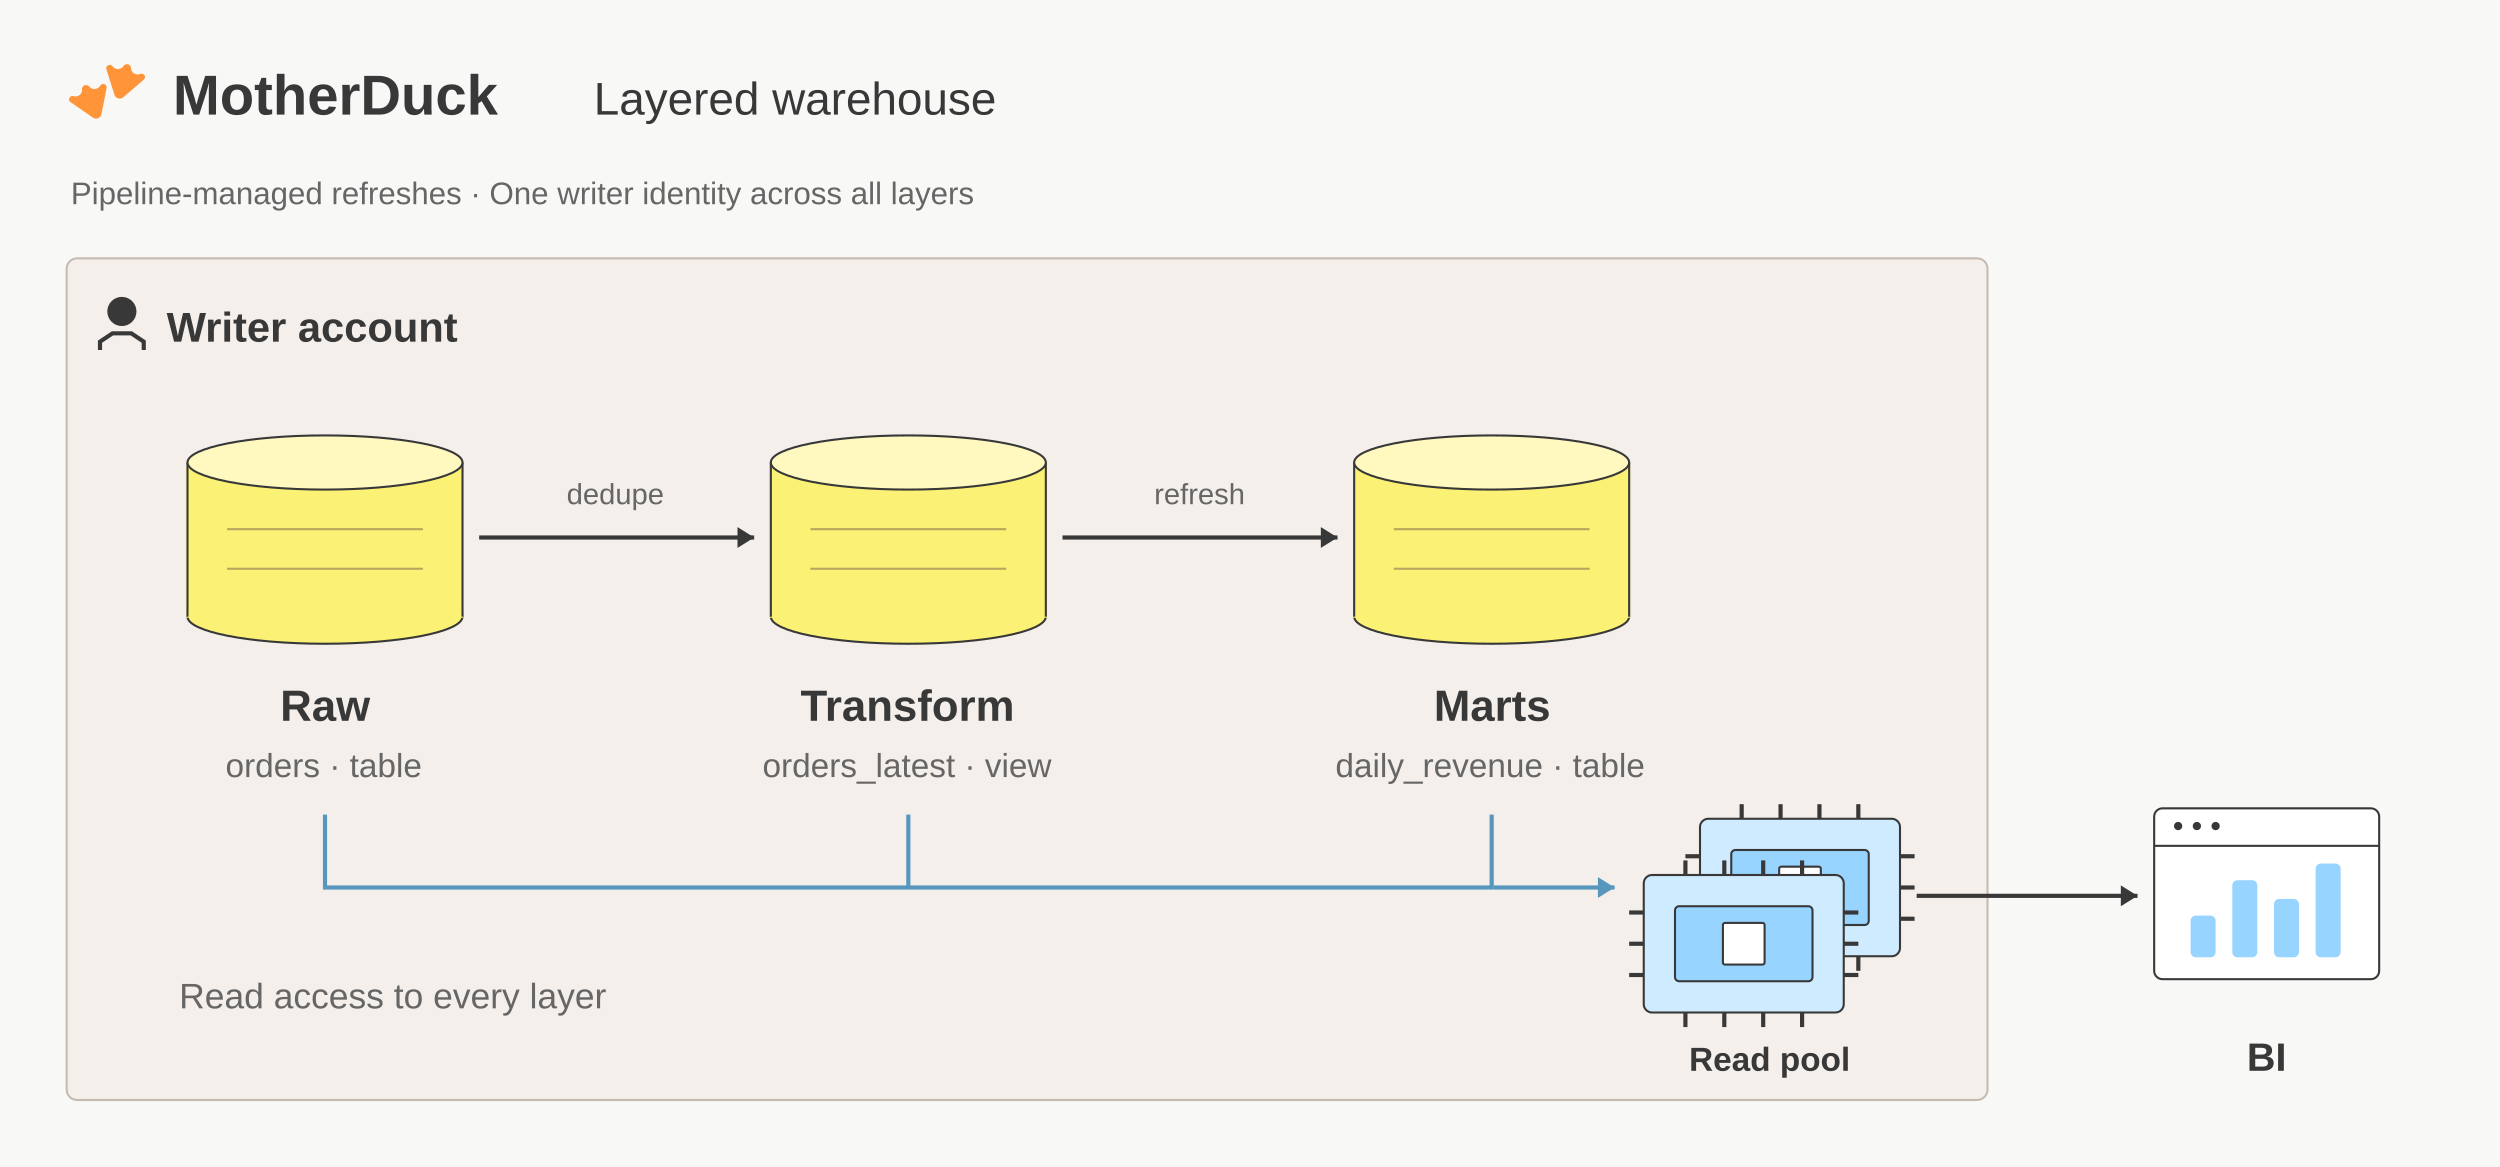
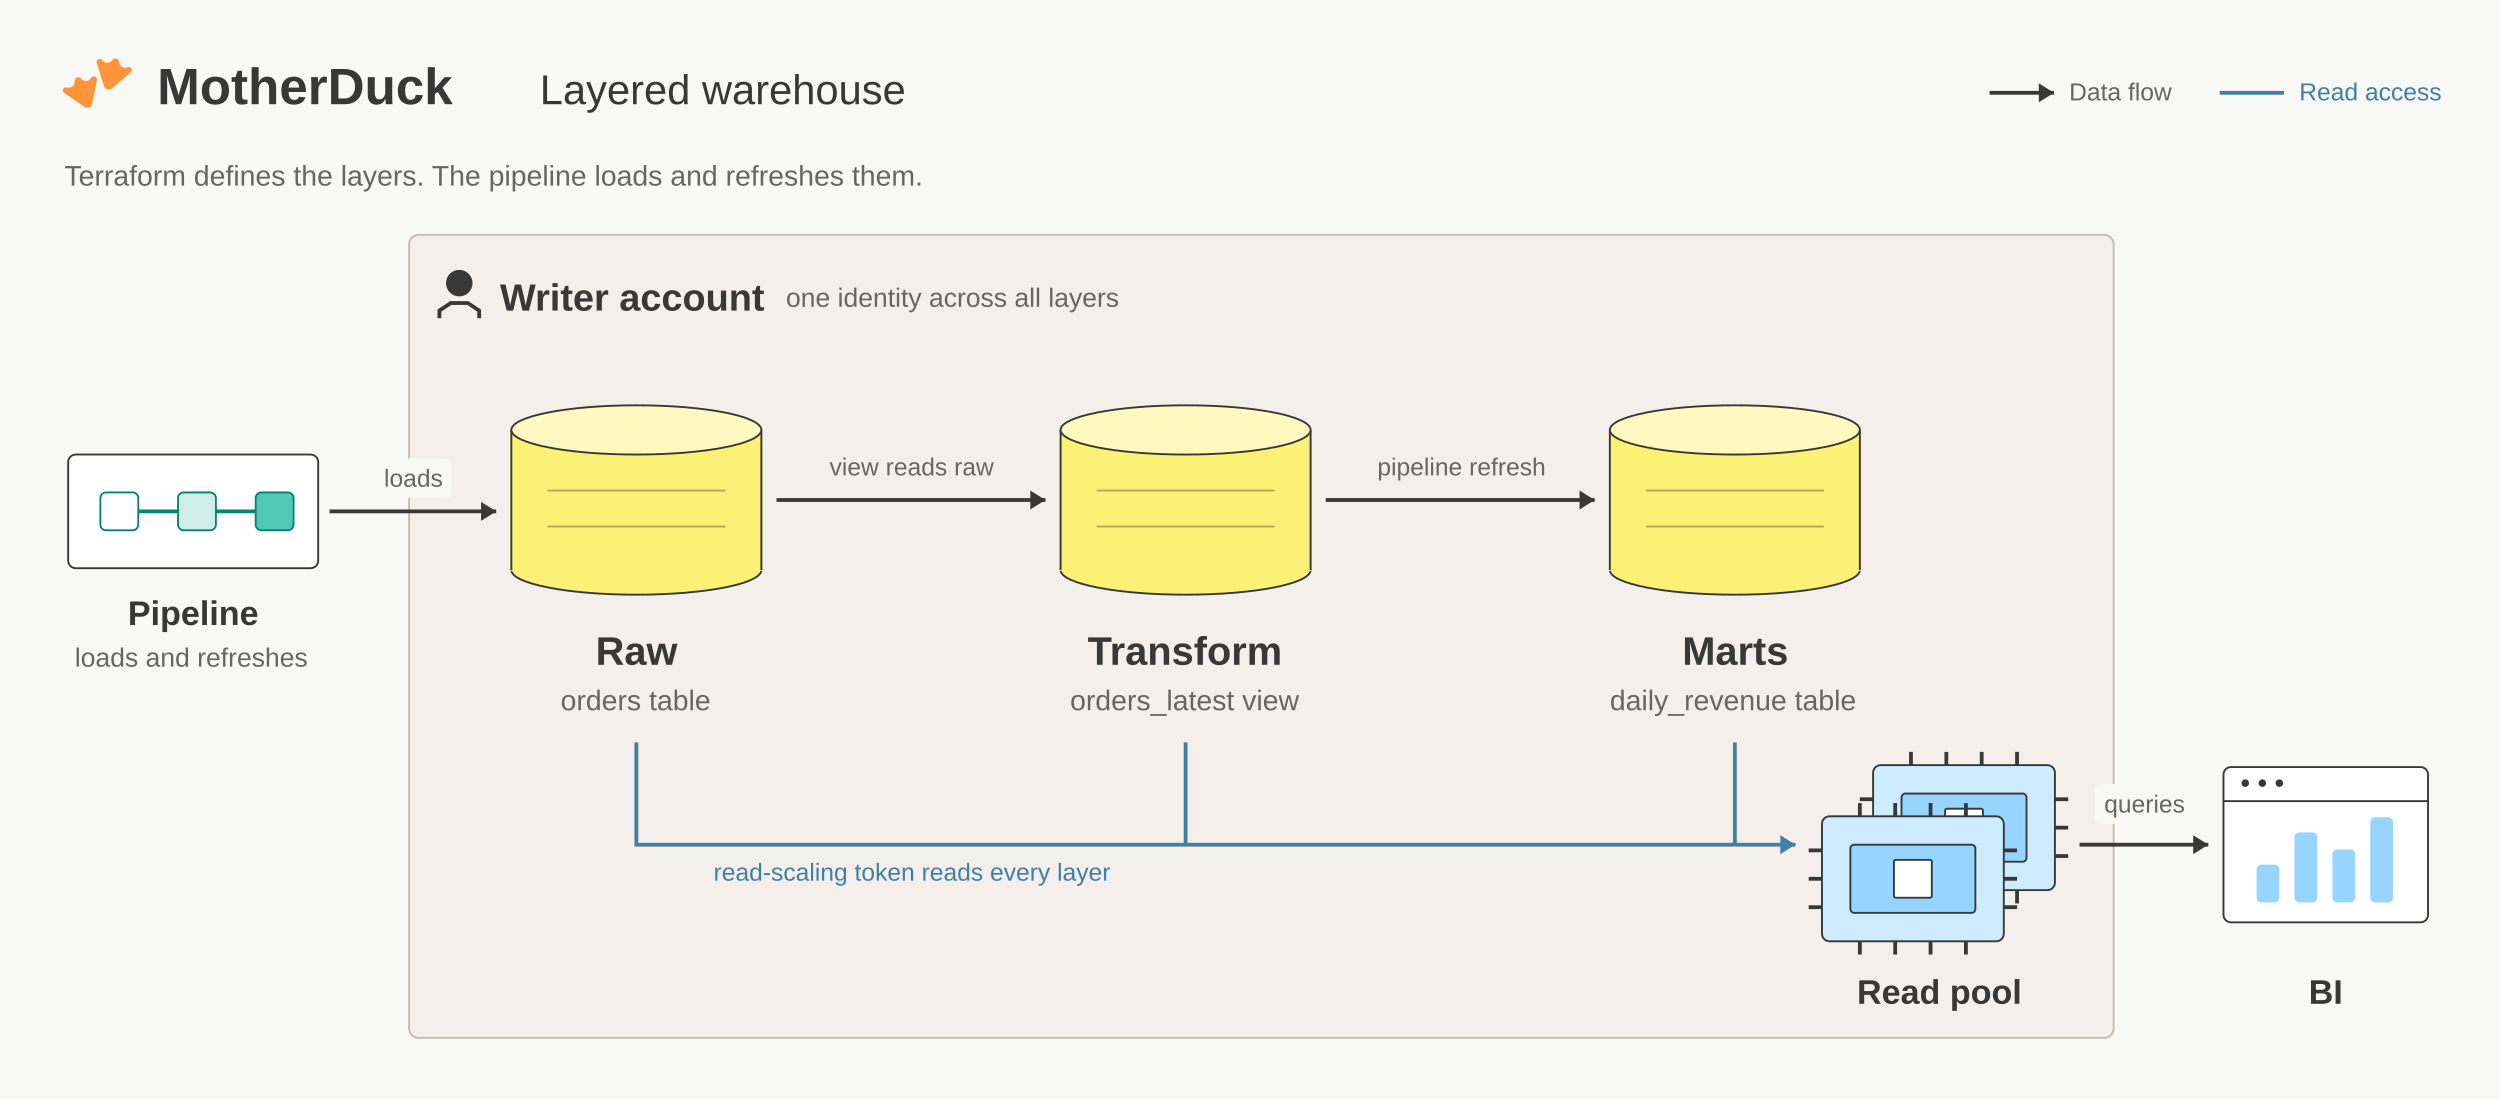
- <svg xmlns="http://www.w3.org/2000/svg" width="1200" height="560" viewBox="0 0 1200 560" role="img" aria-labelledby="title desc">
-   <rect width="1200" height="560" fill="#F8F8F7" />
+ <svg xmlns="http://www.w3.org/2000/svg" width="1320" height="580" viewBox="0 0 1320 580" role="img" aria-labelledby="title desc">
+   <rect width="1320" height="580" fill="#F8F8F7" />
  <g transform="translate(32 26) scale(1.52)">
    <path d="M1.221 15.147C1.221 15.147 8.015 19.886 8.429 20.123C8.828 20.359 9.412 20.414 9.924 20.22C10.437 20.025 10.822 19.581 10.936 19.136C11.064 18.691 12.617 10.685 12.617 10.685C12.631 10.574 12.674 10.254 12.503 9.948C12.26 9.531 11.719 9.309 11.235 9.448C10.968 9.525 10.74 9.698 10.594 9.934C10.508 10.087 10.352 10.338 10.067 10.56C9.853 10.727 9.64 10.824 9.54 10.865C8.671 11.213 7.702 10.921 7.147 10.226C6.805 9.796 6.192 9.629 5.651 9.837C5.395 9.937 5.177 10.117 5.031 10.349C4.885 10.582 4.818 10.855 4.839 11.13C4.939 11.992 4.44 12.853 3.557 13.201C3.105 13.373 2.608 13.388 2.146 13.242C2.046 13.214 1.691 13.131 1.335 13.326C0.893 13.548 0.665 14.076 0.779 14.549C0.864 14.868 1.121 15.077 1.221 15.147Z" fill="#FF9538" />
    <path d="M12.545 4.764C12.545 4.764 14.967 12.575 15.138 12.992C15.309 13.423 15.736 13.812 16.263 13.965C16.791 14.118 17.375 13.993 17.745 13.715C18.115 13.437 24.369 8.03 24.369 8.03C24.563 7.861 24.694 7.631 24.739 7.377C24.811 6.905 24.512 6.404 24.056 6.223C23.794 6.127 23.506 6.127 23.244 6.223C23.087 6.293 22.802 6.39 22.446 6.404C22.161 6.418 21.948 6.363 21.834 6.334C20.936 6.084 20.337 5.278 20.337 4.403C20.329 4.129 20.233 3.866 20.064 3.651C19.895 3.436 19.661 3.28 19.397 3.207C18.828 3.054 18.244 3.291 17.945 3.749C17.474 4.5 16.548 4.875 15.637 4.625C15.152 4.486 14.753 4.194 14.497 3.819C14.426 3.735 14.198 3.457 13.799 3.388C13.315 3.305 12.788 3.583 12.588 4.014C12.431 4.347 12.517 4.652 12.545 4.764Z" fill="#FF9538" />
  </g>
  <text x="83" y="55" fill="#383838" font-family="Arial, sans-serif" font-size="27" font-weight="700">MotherDuck</text>
  <text x="285" y="55" fill="#383838" font-family="Arial, sans-serif" font-size="22" font-weight="400">Layered warehouse</text>
-   <text x="34" y="98" fill="#666666" font-family="Arial, sans-serif" font-size="15" font-weight="400">Pipeline-managed refreshes · One writer identity across all layers</text>
-   <rect x="32" y="124" width="922" height="404" rx="5" fill="#F4EFEA" stroke="#C5BBB1" />
-   <ellipse cx="58.5" cy="149.5" rx="6.5" ry="6.5" fill="#383838" stroke="#383838" />
-   <polyline points="48,168 48,164 54,160 63,160 69,164 69,168" fill="none" stroke="#383838" stroke-width="2" />
-   <text x="80" y="164" fill="#383838" font-family="Arial, sans-serif" font-size="20" font-weight="700">Writer account</text>
-   <ellipse cx="156.0" cy="296.0" rx="66.0" ry="13.0" fill="#FAF175" stroke="#383838" />
-   <rect x="90" y="222" width="132" height="74" rx="0" fill="#FAF175" stroke="#FAF175" />
-   <polyline points="90,222 90,296" fill="none" stroke="#383838" stroke-width="1" />
-   <polyline points="222,222 222,296" fill="none" stroke="#383838" stroke-width="1" />
-   <ellipse cx="156.0" cy="222.0" rx="66.0" ry="13.0" fill="#FFF9BF" stroke="#383838" />
-   <polyline points="109,254 203,254" fill="none" stroke="#B8A65C" stroke-width="1" />
-   <polyline points="109,273 203,273" fill="none" stroke="#B8A65C" stroke-width="1" />
-   <text x="134.5" y="346" fill="#383838" font-family="Arial, sans-serif" font-size="21" font-weight="700">Raw</text>
-   <text x="108.25" y="373" fill="#666666" font-family="Arial, sans-serif" font-size="16" font-weight="400">orders · table</text>
-   <ellipse cx="436.0" cy="296.0" rx="66.0" ry="13.0" fill="#FAF175" stroke="#383838" />
-   <rect x="370" y="222" width="132" height="74" rx="0" fill="#FAF175" stroke="#FAF175" />
-   <polyline points="370,222 370,296" fill="none" stroke="#383838" stroke-width="1" />
-   <polyline points="502,222 502,296" fill="none" stroke="#383838" stroke-width="1" />
-   <ellipse cx="436.0" cy="222.0" rx="66.0" ry="13.0" fill="#FFF9BF" stroke="#383838" />
-   <polyline points="389,254 483,254" fill="none" stroke="#B8A65C" stroke-width="1" />
-   <polyline points="389,273 483,273" fill="none" stroke="#B8A65C" stroke-width="1" />
-   <text x="384.258" y="346" fill="#383838" font-family="Arial, sans-serif" font-size="21" font-weight="700">Transform</text>
-   <text x="366.0" y="373" fill="#666666" font-family="Arial, sans-serif" font-size="16" font-weight="400">orders_latest · view</text>
-   <ellipse cx="716.0" cy="296.0" rx="66.0" ry="13.0" fill="#FAF175" stroke="#383838" />
-   <rect x="650" y="222" width="132" height="74" rx="0" fill="#FAF175" stroke="#FAF175" />
-   <polyline points="650,222 650,296" fill="none" stroke="#383838" stroke-width="1" />
-   <polyline points="782,222 782,296" fill="none" stroke="#383838" stroke-width="1" />
-   <ellipse cx="716.0" cy="222.0" rx="66.0" ry="13.0" fill="#FFF9BF" stroke="#383838" />
-   <polyline points="669,254 763,254" fill="none" stroke="#B8A65C" stroke-width="1" />
-   <polyline points="669,273 763,273" fill="none" stroke="#B8A65C" stroke-width="1" />
-   <text x="688.25" y="346" fill="#383838" font-family="Arial, sans-serif" font-size="21" font-weight="700">Marts</text>
-   <text x="641.0" y="373" fill="#666666" font-family="Arial, sans-serif" font-size="16" font-weight="400">daily_revenue · table</text>
-   <polyline points="230,258 362,258" fill="none" stroke="#383838" stroke-width="2" />
-   <polygon points="362,258 354,253 354,263" fill="#383838" />
-   <text x="272.0" y="242" fill="#666666" font-family="Arial, sans-serif" font-size="14" font-weight="400">dedupe</text>
-   <polyline points="510,258 642,258" fill="none" stroke="#383838" stroke-width="2" />
-   <polygon points="642,258 634,253 634,263" fill="#383838" />
-   <text x="554.0" y="242" fill="#666666" font-family="Arial, sans-serif" font-size="14" font-weight="400">refresh</text>
-   <polyline points="156,391 156,426 717,426" fill="none" stroke="#5796BD" stroke-width="2" />
-   <polyline points="436,391 436,426" fill="none" stroke="#5796BD" stroke-width="2" />
-   <polyline points="716,391 716,426" fill="none" stroke="#5796BD" stroke-width="2" />
-   <polyline points="717,426 775,426" fill="none" stroke="#5796BD" stroke-width="2" />
-   <polygon points="775,426 767,421 767,431" fill="#5796BD" />
-   <rect x="816" y="393" width="96" height="66" rx="4" fill="#CEEBFF" stroke="#383838" />
-   <rect x="831" y="408" width="66" height="36" rx="2" fill="#97D4FF" stroke="#383838" />
-   <rect x="854.0" y="416.0" width="20" height="20" rx="1" fill="#FFFFFF" stroke="#383838" />
-   <polyline points="836.0,386 836.0,393" fill="none" stroke="#383838" stroke-width="2" />
-   <polyline points="836.0,459 836.0,466" fill="none" stroke="#383838" stroke-width="2" />
-   <polyline points="854.667,386 854.667,393" fill="none" stroke="#383838" stroke-width="2" />
-   <polyline points="854.667,459 854.667,466" fill="none" stroke="#383838" stroke-width="2" />
-   <polyline points="873.333,386 873.333,393" fill="none" stroke="#383838" stroke-width="2" />
-   <polyline points="873.333,459 873.333,466" fill="none" stroke="#383838" stroke-width="2" />
-   <polyline points="892.0,386 892.0,393" fill="none" stroke="#383838" stroke-width="2" />
-   <polyline points="892.0,459 892.0,466" fill="none" stroke="#383838" stroke-width="2" />
-   <polyline points="809,411.0 816,411.0" fill="none" stroke="#383838" stroke-width="2" />
-   <polyline points="912,411.0 919,411.0" fill="none" stroke="#383838" stroke-width="2" />
-   <polyline points="809,426.0 816,426.0" fill="none" stroke="#383838" stroke-width="2" />
-   <polyline points="912,426.0 919,426.0" fill="none" stroke="#383838" stroke-width="2" />
-   <polyline points="809,441.0 816,441.0" fill="none" stroke="#383838" stroke-width="2" />
-   <polyline points="912,441.0 919,441.0" fill="none" stroke="#383838" stroke-width="2" />
-   <rect x="789" y="420" width="96" height="66" rx="4" fill="#CEEBFF" stroke="#383838" />
-   <rect x="804" y="435" width="66" height="36" rx="2" fill="#97D4FF" stroke="#383838" />
-   <rect x="827.0" y="443.0" width="20" height="20" rx="1" fill="#FFFFFF" stroke="#383838" />
-   <polyline points="809.0,413 809.0,420" fill="none" stroke="#383838" stroke-width="2" />
-   <polyline points="809.0,486 809.0,493" fill="none" stroke="#383838" stroke-width="2" />
-   <polyline points="827.667,413 827.667,420" fill="none" stroke="#383838" stroke-width="2" />
-   <polyline points="827.667,486 827.667,493" fill="none" stroke="#383838" stroke-width="2" />
-   <polyline points="846.333,413 846.333,420" fill="none" stroke="#383838" stroke-width="2" />
-   <polyline points="846.333,486 846.333,493" fill="none" stroke="#383838" stroke-width="2" />
-   <polyline points="865.0,413 865.0,420" fill="none" stroke="#383838" stroke-width="2" />
-   <polyline points="865.0,486 865.0,493" fill="none" stroke="#383838" stroke-width="2" />
-   <polyline points="782,438.0 789,438.0" fill="none" stroke="#383838" stroke-width="2" />
-   <polyline points="885,438.0 892,438.0" fill="none" stroke="#383838" stroke-width="2" />
-   <polyline points="782,453.0 789,453.0" fill="none" stroke="#383838" stroke-width="2" />
-   <polyline points="885,453.0 892,453.0" fill="none" stroke="#383838" stroke-width="2" />
-   <polyline points="782,468.0 789,468.0" fill="none" stroke="#383838" stroke-width="2" />
-   <polyline points="885,468.0 892,468.0" fill="none" stroke="#383838" stroke-width="2" />
-   <text x="86" y="484" fill="#666666" font-family="Arial, sans-serif" font-size="17" font-weight="400">Read access to every layer</text>
-   <text x="810.75" y="514" fill="#383838" font-family="Arial, sans-serif" font-size="16" font-weight="700">Read pool</text>
-   <rect x="1034" y="388" width="108" height="82" rx="4" fill="#FFFFFF" stroke="#383838" />
-   <polyline points="1034,406 1142,406" fill="none" stroke="#383838" stroke-width="1" />
-   <ellipse cx="1045.5" cy="396.5" rx="1.5" ry="1.5" fill="#383838" stroke="#383838" />
-   <ellipse cx="1054.5" cy="396.5" rx="1.5" ry="1.5" fill="#383838" stroke="#383838" />
-   <ellipse cx="1063.5" cy="396.5" rx="1.5" ry="1.5" fill="#383838" stroke="#383838" />
-   <rect x="1052" y="440" width="11" height="19" rx="2" fill="#97D4FF" stroke="#97D4FF" />
-   <rect x="1072" y="423" width="11" height="36" rx="2" fill="#97D4FF" stroke="#97D4FF" />
-   <rect x="1092" y="432" width="11" height="27" rx="2" fill="#97D4FF" stroke="#97D4FF" />
-   <rect x="1112" y="415" width="11" height="44" rx="2" fill="#97D4FF" stroke="#97D4FF" />
-   <polyline points="920,430 1026,430" fill="none" stroke="#383838" stroke-width="2" />
-   <polygon points="1026,430 1018,425 1018,435" fill="#383838" />
-   <text x="1078.5" y="514" fill="#383838" font-family="Arial, sans-serif" font-size="19" font-weight="700">BI</text>
+   <text x="34" y="98" fill="#666666" font-family="Arial, sans-serif" font-size="15" font-weight="400">Terraform defines the layers. The pipeline loads and refreshes them.</text>
+   <polyline points="1050.5,49 1084.5,49" fill="none" stroke="#383838" stroke-width="2" />
+   <polygon points="1084.5,49 1076.5,44 1076.5,54" fill="#383838" />
+   <text x="1092.5" y="53" fill="#666666" font-family="Arial, sans-serif" font-size="13" font-weight="400">Data flow</text>
+   <polyline points="1172.0,49 1206.0,49" fill="none" stroke="#3F7FA8" stroke-width="2" />
+   <text x="1214.0" y="53" fill="#3F7FA8" font-family="Arial, sans-serif" font-size="13" font-weight="400">Read access</text>
+   <rect x="36" y="240" width="132" height="60" rx="4" fill="#FFFFFF" stroke="#383838" />
+   <polyline points="57,270 148,270" fill="none" stroke="#068475" stroke-width="2" />
+   <rect x="53" y="260" width="20" height="20" rx="3" fill="#FFFFFF" stroke="#068475" />
+   <rect x="94" y="260" width="20" height="20" rx="3" fill="#D0EEE8" stroke="#068475" />
+   <rect x="135" y="260" width="20" height="20" rx="3" fill="#50C7B7" stroke="#068475" />
+   <text x="67.5" y="330" fill="#383838" font-family="Arial, sans-serif" font-size="18" font-weight="700">Pipeline</text>
+   <text x="39.5" y="352" fill="#666666" font-family="Arial, sans-serif" font-size="14" font-weight="400">loads and refreshes</text>
+   <rect x="216" y="124" width="900" height="424" rx="5" fill="#F4EFEA" stroke="#C5BBB1" />
+   <ellipse cx="242.5" cy="149.5" rx="6.5" ry="6.5" fill="#383838" stroke="#383838" />
+   <polyline points="232,168 232,164 238,160 247,160 253,164 253,168" fill="none" stroke="#383838" stroke-width="2" />
+   <text x="264" y="164" fill="#383838" font-family="Arial, sans-serif" font-size="20" font-weight="700">Writer account</text>
+   <text x="414.992" y="162" fill="#666666" font-family="Arial, sans-serif" font-size="14" font-weight="400">one identity across all layers</text>
+   <ellipse cx="336.0" cy="301.0" rx="66.0" ry="13.0" fill="#FAF175" stroke="#383838" />
+   <rect x="270" y="227" width="132" height="74" rx="0" fill="#FAF175" stroke="#FAF175" />
+   <polyline points="270,227 270,301" fill="none" stroke="#383838" stroke-width="1" />
+   <polyline points="402,227 402,301" fill="none" stroke="#383838" stroke-width="1" />
+   <ellipse cx="336.0" cy="227.0" rx="66.0" ry="13.0" fill="#FFF9BF" stroke="#383838" />
+   <polyline points="289,259 383,259" fill="none" stroke="#B8A65C" stroke-width="1" />
+   <polyline points="289,278 383,278" fill="none" stroke="#B8A65C" stroke-width="1" />
+   <text x="314.5" y="351" fill="#383838" font-family="Arial, sans-serif" font-size="21" font-weight="700">Raw</text>
+   <text x="296.0" y="375" fill="#666666" font-family="Arial, sans-serif" font-size="15" font-weight="400">orders table</text>
+   <ellipse cx="626.0" cy="301.0" rx="66.0" ry="13.0" fill="#FAF175" stroke="#383838" />
+   <rect x="560" y="227" width="132" height="74" rx="0" fill="#FAF175" stroke="#FAF175" />
+   <polyline points="560,227 560,301" fill="none" stroke="#383838" stroke-width="1" />
+   <polyline points="692,227 692,301" fill="none" stroke="#383838" stroke-width="1" />
+   <ellipse cx="626.0" cy="227.0" rx="66.0" ry="13.0" fill="#FFF9BF" stroke="#383838" />
+   <polyline points="579,259 673,259" fill="none" stroke="#B8A65C" stroke-width="1" />
+   <polyline points="579,278 673,278" fill="none" stroke="#B8A65C" stroke-width="1" />
+   <text x="574.258" y="351" fill="#383838" font-family="Arial, sans-serif" font-size="21" font-weight="700">Transform</text>
+   <text x="565.0" y="375" fill="#666666" font-family="Arial, sans-serif" font-size="15" font-weight="400">orders_latest view</text>
+   <ellipse cx="916.0" cy="301.0" rx="66.0" ry="13.0" fill="#FAF175" stroke="#383838" />
+   <rect x="850" y="227" width="132" height="74" rx="0" fill="#FAF175" stroke="#FAF175" />
+   <polyline points="850,227 850,301" fill="none" stroke="#383838" stroke-width="1" />
+   <polyline points="982,227 982,301" fill="none" stroke="#383838" stroke-width="1" />
+   <ellipse cx="916.0" cy="227.0" rx="66.0" ry="13.0" fill="#FFF9BF" stroke="#383838" />
+   <polyline points="869,259 963,259" fill="none" stroke="#B8A65C" stroke-width="1" />
+   <polyline points="869,278 963,278" fill="none" stroke="#B8A65C" stroke-width="1" />
+   <text x="888.25" y="351" fill="#383838" font-family="Arial, sans-serif" font-size="21" font-weight="700">Marts</text>
+   <text x="850.0" y="375" fill="#666666" font-family="Arial, sans-serif" font-size="15" font-weight="400">daily_revenue table</text>
+   <polyline points="174,270 262,270" fill="none" stroke="#383838" stroke-width="2" />
+   <polygon points="262,270 254,265 254,275" fill="#383838" />
+   <rect x="197.75" y="242" width="40.5" height="21" rx="3" fill="#F8F8F7" stroke="none" />
+   <text x="202.75" y="257" fill="#666666" font-family="Arial, sans-serif" font-size="13" font-weight="400">loads</text>
+   <polyline points="410,264 552,264" fill="none" stroke="#383838" stroke-width="2" />
+   <polygon points="552,264 544,259 544,269" fill="#383838" />
+   <rect x="433.0" y="236" width="96.0" height="21" rx="3" fill="#F4EFEA" stroke="none" />
+   <text x="438.0" y="251" fill="#666666" font-family="Arial, sans-serif" font-size="13" font-weight="400">view reads raw</text>
+   <polyline points="700,264 842,264" fill="none" stroke="#383838" stroke-width="2" />
+   <polygon points="842,264 834,259 834,269" fill="#383838" />
+   <rect x="722.25" y="236" width="97.5" height="21" rx="3" fill="#F4EFEA" stroke="none" />
+   <text x="727.25" y="251" fill="#666666" font-family="Arial, sans-serif" font-size="13" font-weight="400">pipeline refresh</text>
+   <polyline points="336,392 336,446 916,446" fill="none" stroke="#3F7FA8" stroke-width="2" />
+   <polyline points="626,392 626,446" fill="none" stroke="#3F7FA8" stroke-width="2" />
+   <polyline points="916,392 916,446" fill="none" stroke="#3F7FA8" stroke-width="2" />
+   <polyline points="916,446 948,446" fill="none" stroke="#3F7FA8" stroke-width="2" />
+   <polygon points="948,446 940,441 940,451" fill="#3F7FA8" />
+   <rect x="371.75" y="450" width="216.5" height="21" rx="3" fill="#F4EFEA" stroke="none" />
+   <text x="376.75" y="465" fill="#3F7FA8" font-family="Arial, sans-serif" font-size="13" font-weight="400">read-scaling token reads every layer</text>
+   <rect x="989" y="404" width="96" height="66" rx="4" fill="#CEEBFF" stroke="#383838" />
+   <rect x="1004" y="419" width="66" height="36" rx="2" fill="#97D4FF" stroke="#383838" />
+   <rect x="1027.0" y="427.0" width="20" height="20" rx="1" fill="#FFFFFF" stroke="#383838" />
+   <polyline points="1009.0,397 1009.0,404" fill="none" stroke="#383838" stroke-width="2" />
+   <polyline points="1009.0,470 1009.0,477" fill="none" stroke="#383838" stroke-width="2" />
+   <polyline points="1027.667,397 1027.667,404" fill="none" stroke="#383838" stroke-width="2" />
+   <polyline points="1027.667,470 1027.667,477" fill="none" stroke="#383838" stroke-width="2" />
+   <polyline points="1046.333,397 1046.333,404" fill="none" stroke="#383838" stroke-width="2" />
+   <polyline points="1046.333,470 1046.333,477" fill="none" stroke="#383838" stroke-width="2" />
+   <polyline points="1065.0,397 1065.0,404" fill="none" stroke="#383838" stroke-width="2" />
+   <polyline points="1065.0,470 1065.0,477" fill="none" stroke="#383838" stroke-width="2" />
+   <polyline points="982,422.0 989,422.0" fill="none" stroke="#383838" stroke-width="2" />
+   <polyline points="1085,422.0 1092,422.0" fill="none" stroke="#383838" stroke-width="2" />
+   <polyline points="982,437.0 989,437.0" fill="none" stroke="#383838" stroke-width="2" />
+   <polyline points="1085,437.0 1092,437.0" fill="none" stroke="#383838" stroke-width="2" />
+   <polyline points="982,452.0 989,452.0" fill="none" stroke="#383838" stroke-width="2" />
+   <polyline points="1085,452.0 1092,452.0" fill="none" stroke="#383838" stroke-width="2" />
+   <rect x="962" y="431" width="96" height="66" rx="4" fill="#CEEBFF" stroke="#383838" />
+   <rect x="977" y="446" width="66" height="36" rx="2" fill="#97D4FF" stroke="#383838" />
+   <rect x="1000.0" y="454.0" width="20" height="20" rx="1" fill="#FFFFFF" stroke="#383838" />
+   <polyline points="982.0,424 982.0,431" fill="none" stroke="#383838" stroke-width="2" />
+   <polyline points="982.0,497 982.0,504" fill="none" stroke="#383838" stroke-width="2" />
+   <polyline points="1000.667,424 1000.667,431" fill="none" stroke="#383838" stroke-width="2" />
+   <polyline points="1000.667,497 1000.667,504" fill="none" stroke="#383838" stroke-width="2" />
+   <polyline points="1019.333,424 1019.333,431" fill="none" stroke="#383838" stroke-width="2" />
+   <polyline points="1019.333,497 1019.333,504" fill="none" stroke="#383838" stroke-width="2" />
+   <polyline points="1038.0,424 1038.0,431" fill="none" stroke="#383838" stroke-width="2" />
+   <polyline points="1038.0,497 1038.0,504" fill="none" stroke="#383838" stroke-width="2" />
+   <polyline points="955,449.0 962,449.0" fill="none" stroke="#383838" stroke-width="2" />
+   <polyline points="1058,449.0 1065,449.0" fill="none" stroke="#383838" stroke-width="2" />
+   <polyline points="955,464.0 962,464.0" fill="none" stroke="#383838" stroke-width="2" />
+   <polyline points="1058,464.0 1065,464.0" fill="none" stroke="#383838" stroke-width="2" />
+   <polyline points="955,479.0 962,479.0" fill="none" stroke="#383838" stroke-width="2" />
+   <polyline points="1058,479.0 1065,479.0" fill="none" stroke="#383838" stroke-width="2" />
+   <text x="980.5" y="530" fill="#383838" font-family="Arial, sans-serif" font-size="18" font-weight="700">Read pool</text>
+   <rect x="1174" y="405" width="108" height="82" rx="4" fill="#FFFFFF" stroke="#383838" />
+   <polyline points="1174,423 1282,423" fill="none" stroke="#383838" stroke-width="1" />
+   <ellipse cx="1185.5" cy="413.5" rx="1.5" ry="1.5" fill="#383838" stroke="#383838" />
+   <ellipse cx="1194.5" cy="413.5" rx="1.5" ry="1.5" fill="#383838" stroke="#383838" />
+   <ellipse cx="1203.5" cy="413.5" rx="1.5" ry="1.5" fill="#383838" stroke="#383838" />
+   <rect x="1192" y="457" width="11" height="19" rx="2" fill="#97D4FF" stroke="#97D4FF" />
+   <rect x="1212" y="440" width="11" height="36" rx="2" fill="#97D4FF" stroke="#97D4FF" />
+   <rect x="1232" y="449" width="11" height="27" rx="2" fill="#97D4FF" stroke="#97D4FF" />
+   <rect x="1252" y="432" width="11" height="44" rx="2" fill="#97D4FF" stroke="#97D4FF" />
+   <text x="1219.0" y="530" fill="#383838" font-family="Arial, sans-serif" font-size="18" font-weight="700">BI</text>
+   <polyline points="1098,446 1166,446" fill="none" stroke="#383838" stroke-width="2" />
+   <polygon points="1166,446 1158,441 1158,451" fill="#383838" />
+   <rect x="1106.0" y="414" width="52.0" height="21" rx="3" fill="#F8F8F7" stroke="none" />
+   <text x="1111.0" y="429" fill="#666666" font-family="Arial, sans-serif" font-size="13" font-weight="400">queries</text>
</svg>
